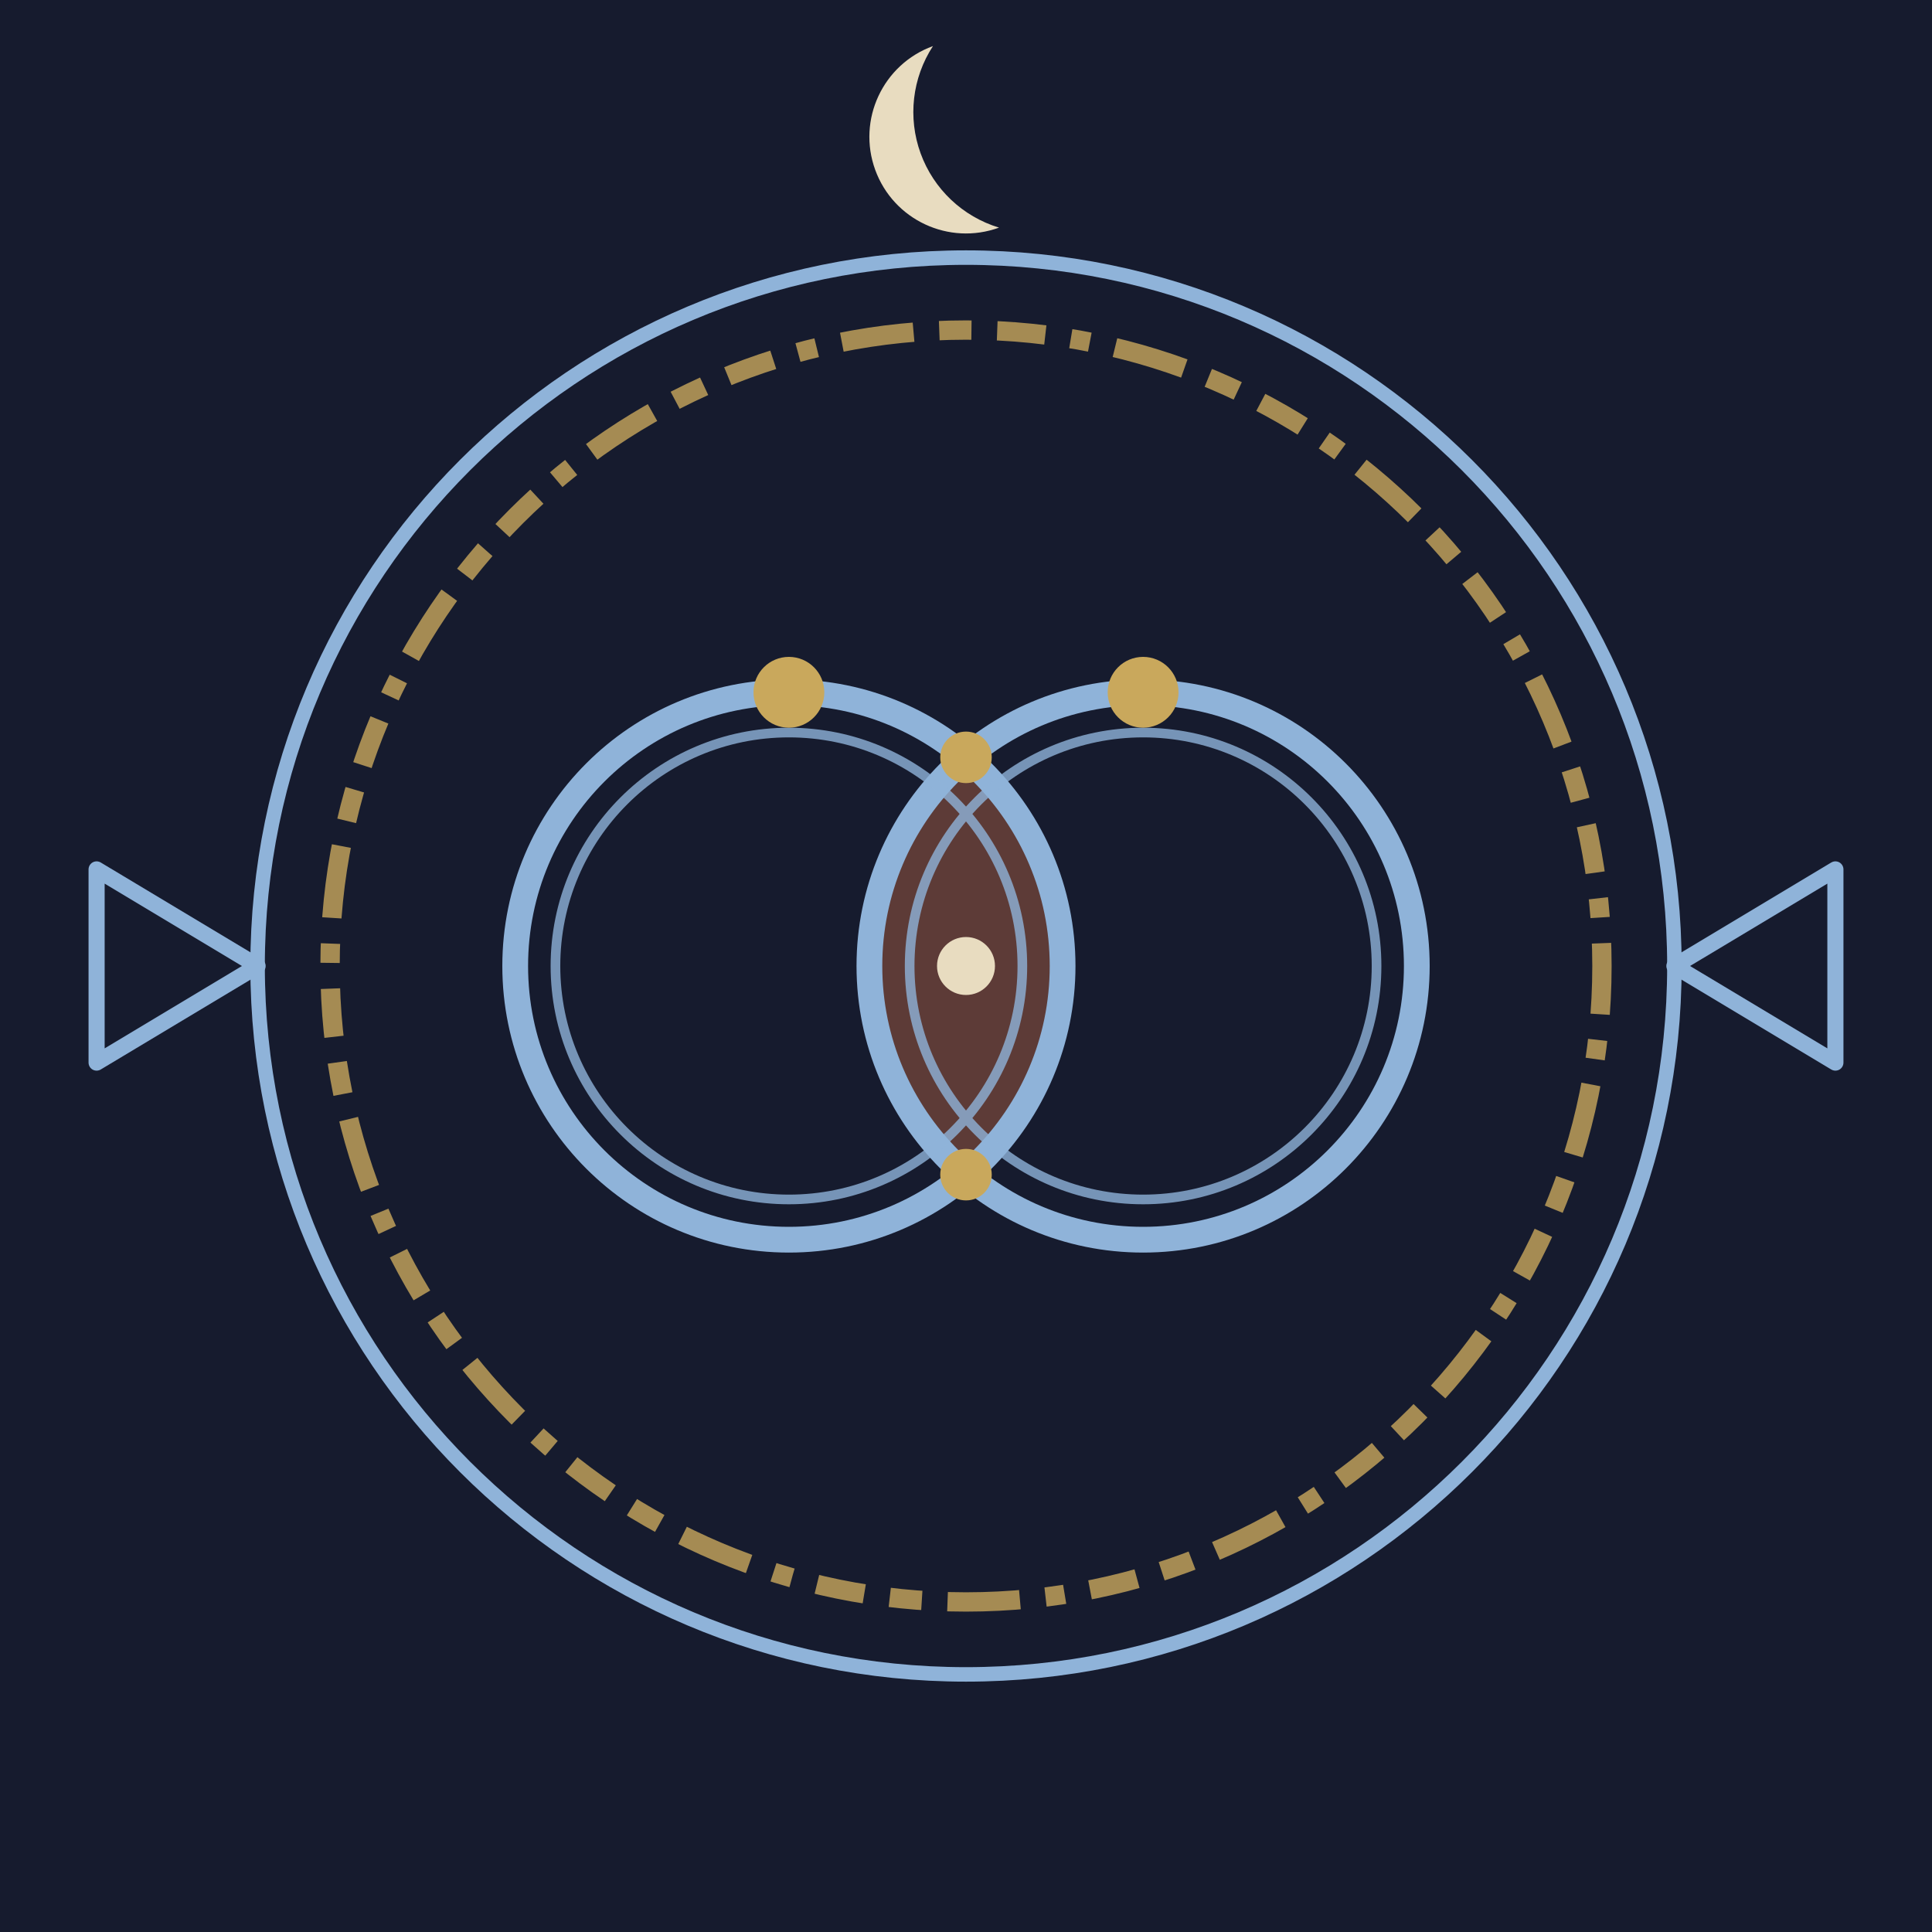
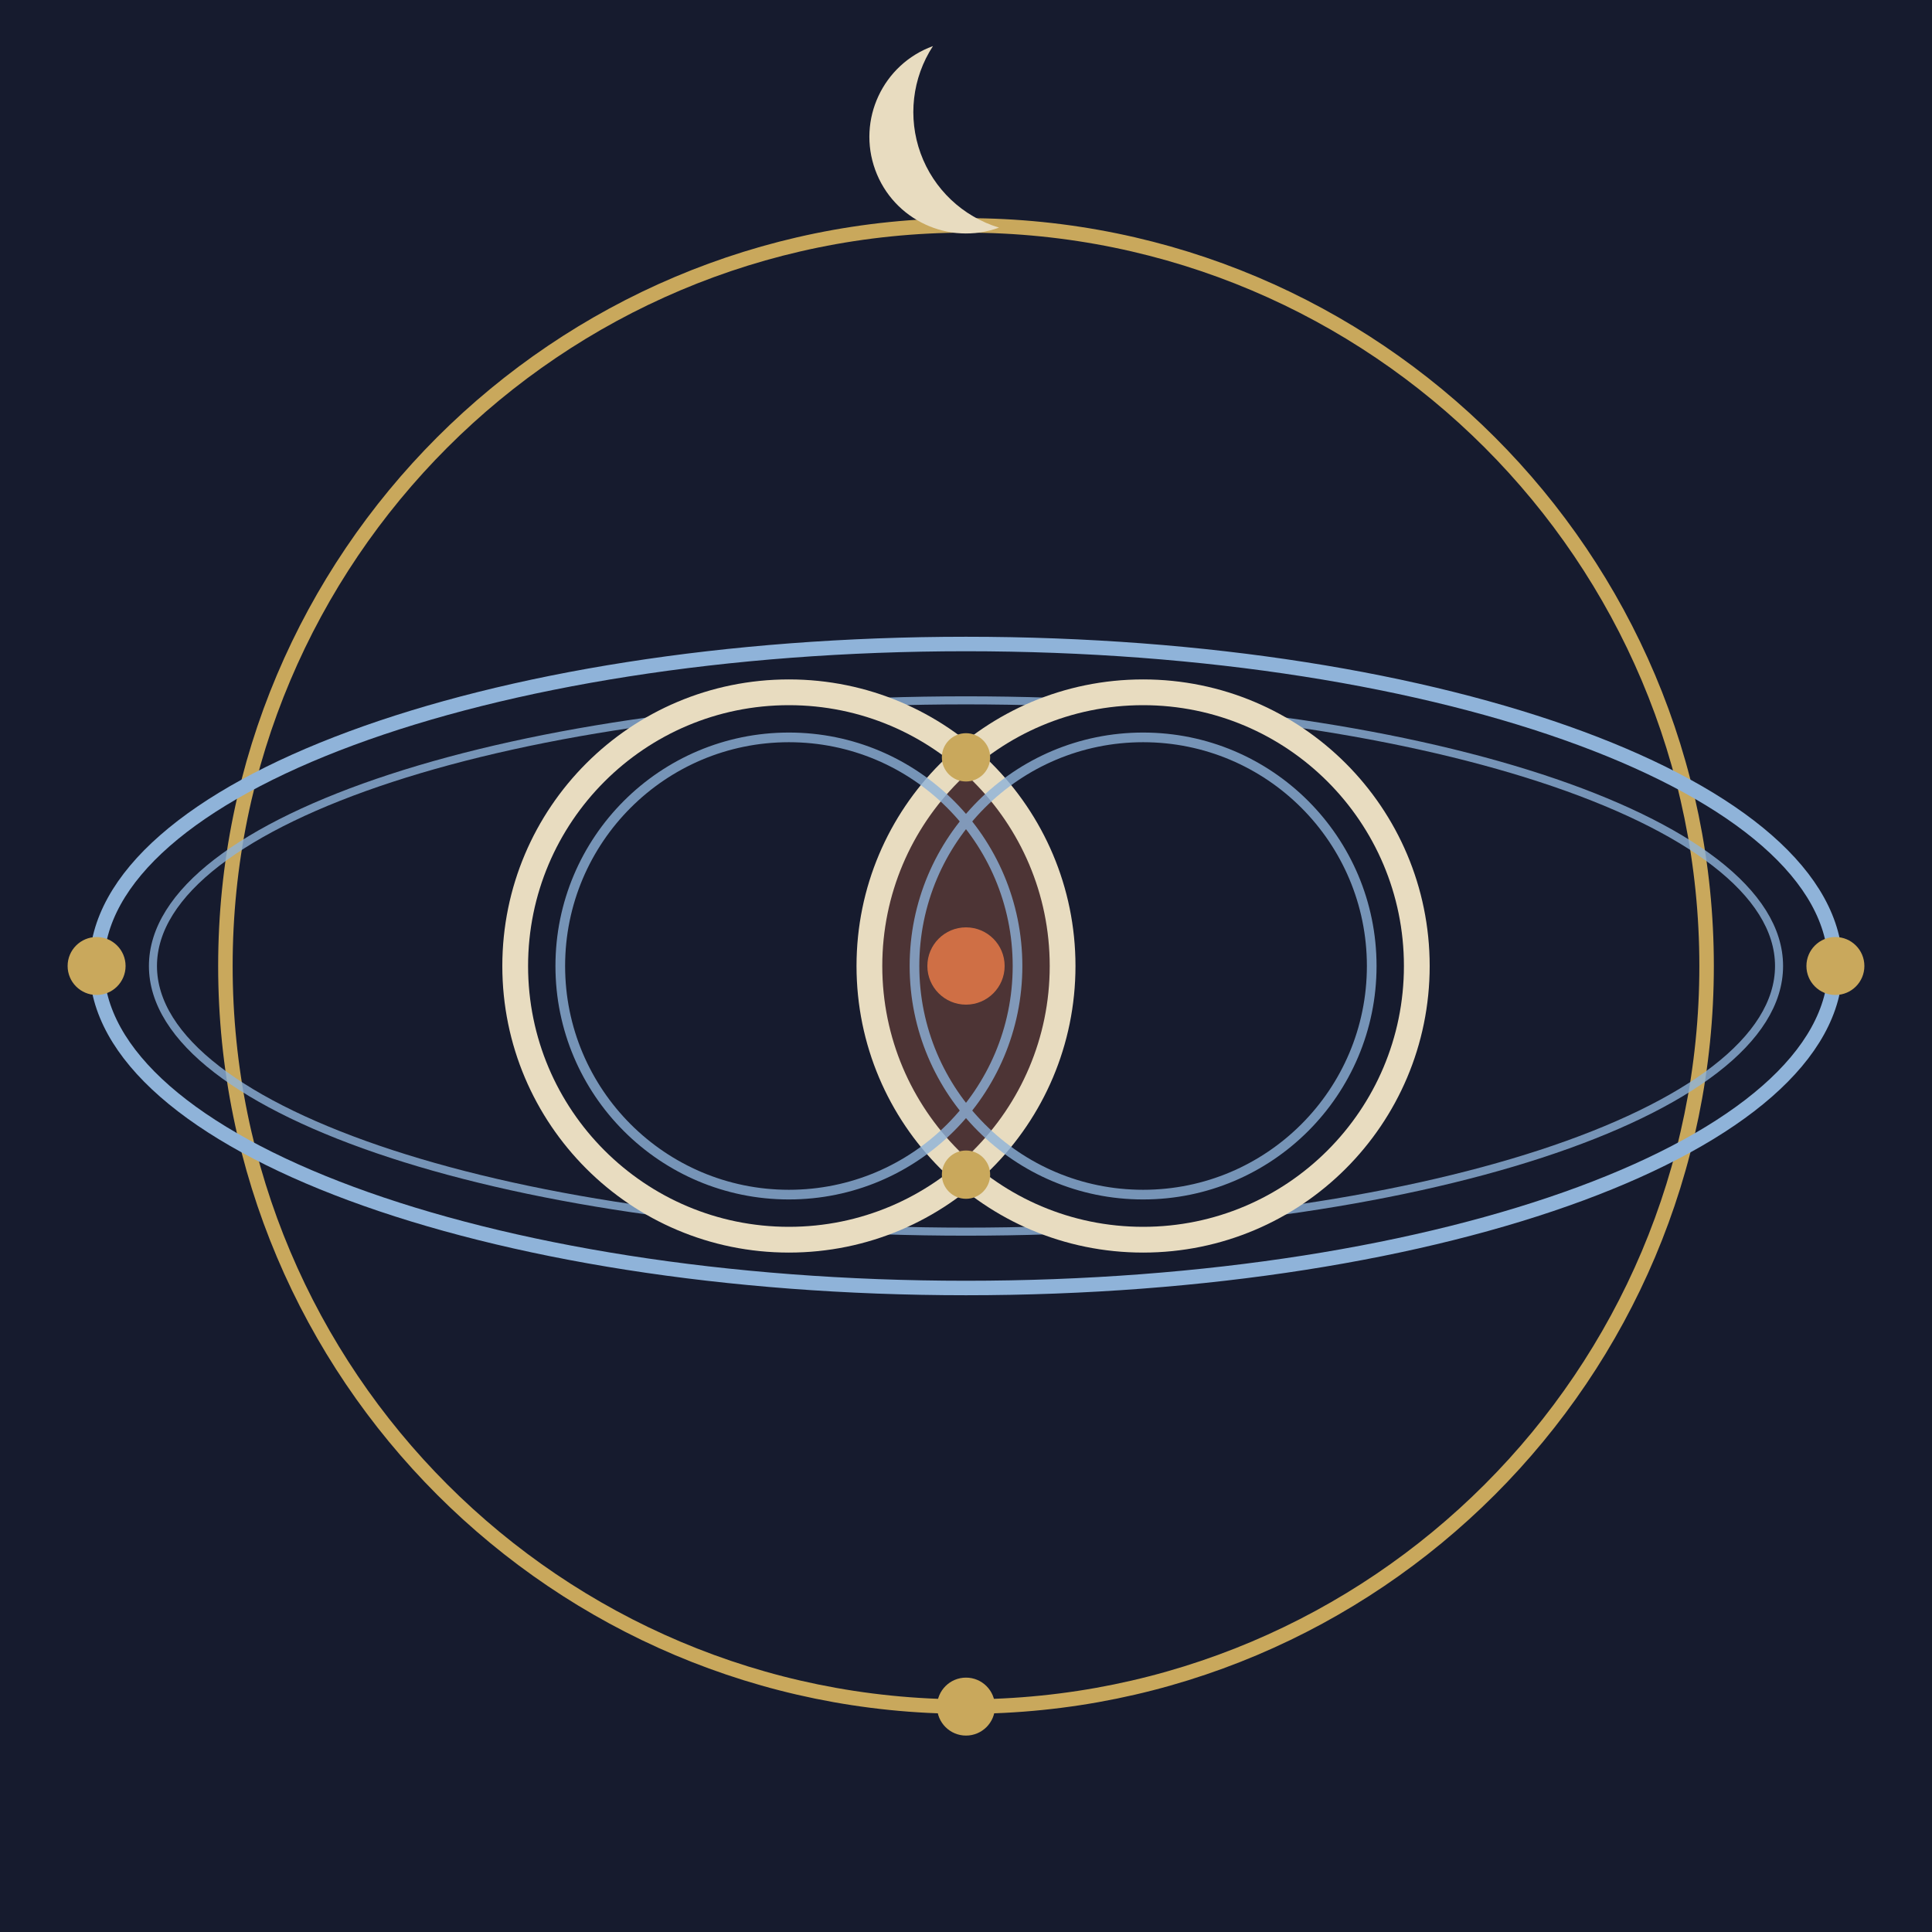
<svg xmlns="http://www.w3.org/2000/svg" width="1024" height="1024" viewBox="0 0 120 120">
-   <defs>
-     <path id="rayL" d="M60 30 V21" fill="none" stroke="#c9a85c" stroke-width=".9" stroke-linecap="round" />
-     <path id="rayS" d="M60 30 V25" fill="none" stroke="#c9a85c" stroke-width=".7" stroke-linecap="round" opacity=".8" />
-     <g id="arc4" fill="none" stroke="#c9a85c" stroke-linecap="round">
-       <path d="M100.6 70.9 A42 42 0 0 1 70.9 100.6" stroke-width="1" />
-       <path d="M103.5 69.6 A45 45 0 0 1 69.6 103.5" stroke-width=".5" opacity=".6" />
-       <path d="M70.9 100.6 C 65 106, 58 107, 53 103" stroke-width="1.2" />
-       <circle cx="100.6" cy="70.9" r="1.5" fill="#c9a85c" stroke="none" />
-     </g>
-     <g id="sat" fill="none" stroke="#c9a85c" stroke-width=".9">
-       <circle cx="60" cy="16" r="5" />
-       <circle cx="60" cy="16" r="1.1" fill="#c9a85c" stroke="none" />
-       <path d="M60 21 V28" stroke-width=".8" />
-     </g>
-     <path id="pin" d="M60 92 L54 102 H66 Z" fill="none" stroke="#c9a85c" stroke-width="1" stroke-linejoin="round" />
-     <path id="tooth" d="M57.5 22 L60 14.5 L62.5 22" fill="none" stroke="#cf6f45" stroke-width="1.4" stroke-linejoin="round" />
-     <circle id="node9" cx="60" cy="29" r="1.3" fill="#c9a85c" />
-     <path id="msgray" d="M60 20 V14" fill="none" stroke="#8fb3d9" stroke-width=".9" stroke-linecap="round" />
-     <path id="blk" d="M60 18 V8 M55 8 H65" fill="none" stroke="#c9a85c" stroke-width="1.1" stroke-linecap="round" />
-     <path id="cray" d="M60 44 V32" fill="none" stroke="#cf6f45" stroke-width="2" stroke-linecap="round" />
-     <path id="pot" d="M60 29 V17" fill="none" stroke="#c9a85c" stroke-width=".6" opacity=".6" />
-     <g id="smallcoin" fill="none" stroke="#c9a85c" stroke-width=".9">
-       <circle cx="60" cy="15" r="5" />
-       <rect x="58" y="13" width="4" height="4" stroke-width=".7" />
-     </g>
-     <path id="tally" d="M60 20 V27" fill="none" stroke="#e8dcc0" stroke-width="1" stroke-linecap="round" />
-     <path id="pin46" d="M60 106 L55 114 H65 Z" fill="none" stroke="#c9a85c" stroke-width="1" stroke-linejoin="round" />
-     <g id="arc4s" fill="none" stroke="#c9a85c" stroke-linecap="round">
-       <path d="M101.36 67.29 A42 42 0 0 1 67.29 101.36" stroke-width="1" />
-       <path d="M104.32 67.81 A45 45 0 0 1 67.81 104.32" stroke-width=".5" opacity=".6" />
-       <path d="M101.36 67.29 L106.29 68.16 M67.29 101.36 L68.16 106.29" stroke-width="1.1" />
-       <circle cx="106.29" cy="68.16" r="1.5" fill="#c9a85c" stroke="none" />
-       <circle cx="68.16" cy="106.29" r="1.5" fill="#c9a85c" stroke="none" />
-     </g>
-   </defs>
  <rect x="0" y="0" width="120" height="120" fill="#161b2e" />
-   <circle cx="60" cy="60" r="44" fill="none" stroke="#8fb3d9" stroke-width=".9" />
-   <circle cx="60" cy="60" r="39.5" fill="none" stroke="#c9a85c" stroke-width="1.2" stroke-dasharray="3 1.6 1.2 1.6 4.5 1.6 2 1.6" opacity=".8" />
-   <path d="M16 60 L6 54 V66 Z M104 60 L114 54 V66 Z" fill="none" stroke="#8fb3d9" stroke-width="1" stroke-linejoin="round" />
-   <path d="M60 47.04 A17 17 0 0 1 60 72.96 A17 17 0 0 1 60 47.04 Z" fill="#cf6f45" opacity=".38" />
-   <g fill="none" stroke="#8fb3d9" stroke-width="1.6">
+   <circle cx="60" cy="60" r="46" fill="none" stroke="#c9a85c" stroke-width=".9" />
+   <g fill="none" stroke="#8fb3d9">
+     <ellipse cx="60" cy="60" rx="54" ry="20" stroke-width=".9" />
+     <ellipse cx="60" cy="60" rx="50.5" ry="16.5" stroke-width=".5" opacity=".8" />
+   </g>
+   <g fill="#c9a85c">
+     <circle cx="6" cy="60" r="1.8" />
+     <circle cx="114" cy="60" r="1.8" />
+   </g>
+   <circle cx="60" cy="106" r="1.8" fill="#c9a85c" />
+   <g id="marker">
+     <path d="M60 2.5 A6 6 0 1 0 60 14.5 A7.5 7.5 0 0 1 60 2.5 Z" fill="#e8dcc0" transform="rotate(-20 60 8.5)" />
+   </g>
+   <g fill="#161b2e">
+     <circle cx="49" cy="60" r="17" />
+     <circle cx="71" cy="60" r="17" />
+   </g>
+   <path d="M60 47.04 A17 17 0 0 1 60 72.96 A17 17 0 0 1 60 47.04 Z" fill="#cf6f45" opacity=".3" />
+   <g fill="none" stroke="#e8dcc0" stroke-width="1.6">
    <circle cx="49" cy="60" r="17" />
    <circle cx="71" cy="60" r="17" />
  </g>
  <g fill="none" stroke="#8fb3d9" stroke-width=".6" opacity=".8">
-     <circle cx="49" cy="60" r="14.5" />
-     <circle cx="71" cy="60" r="14.5" />
+     <circle cx="49" cy="60" r="14.2" />
+     <circle cx="71" cy="60" r="14.2" />
  </g>
  <g fill="#c9a85c">
-     <circle cx="60" cy="47.04" r="1.6" />
-     <circle cx="60" cy="72.96" r="1.6" />
-     <circle cx="49" cy="43" r="2.2" />
-     <circle cx="71" cy="43" r="2.2" />
+     <circle cx="60" cy="47.04" r="1.5" />
+     <circle cx="60" cy="72.96" r="1.5" />
  </g>
-   <circle cx="60" cy="60" r="1.8" fill="#e8dcc0" />
-   <g id="marker">
-     <path d="M60 2.5 A6 6 0 1 0 60 14.5 A7.5 7.5 0 0 1 60 2.5 Z" fill="#e8dcc0" transform="rotate(-20 60 8.5)" />
-   </g>
+   <circle cx="60" cy="60" r="2.4" fill="#cf6f45" />
</svg>
